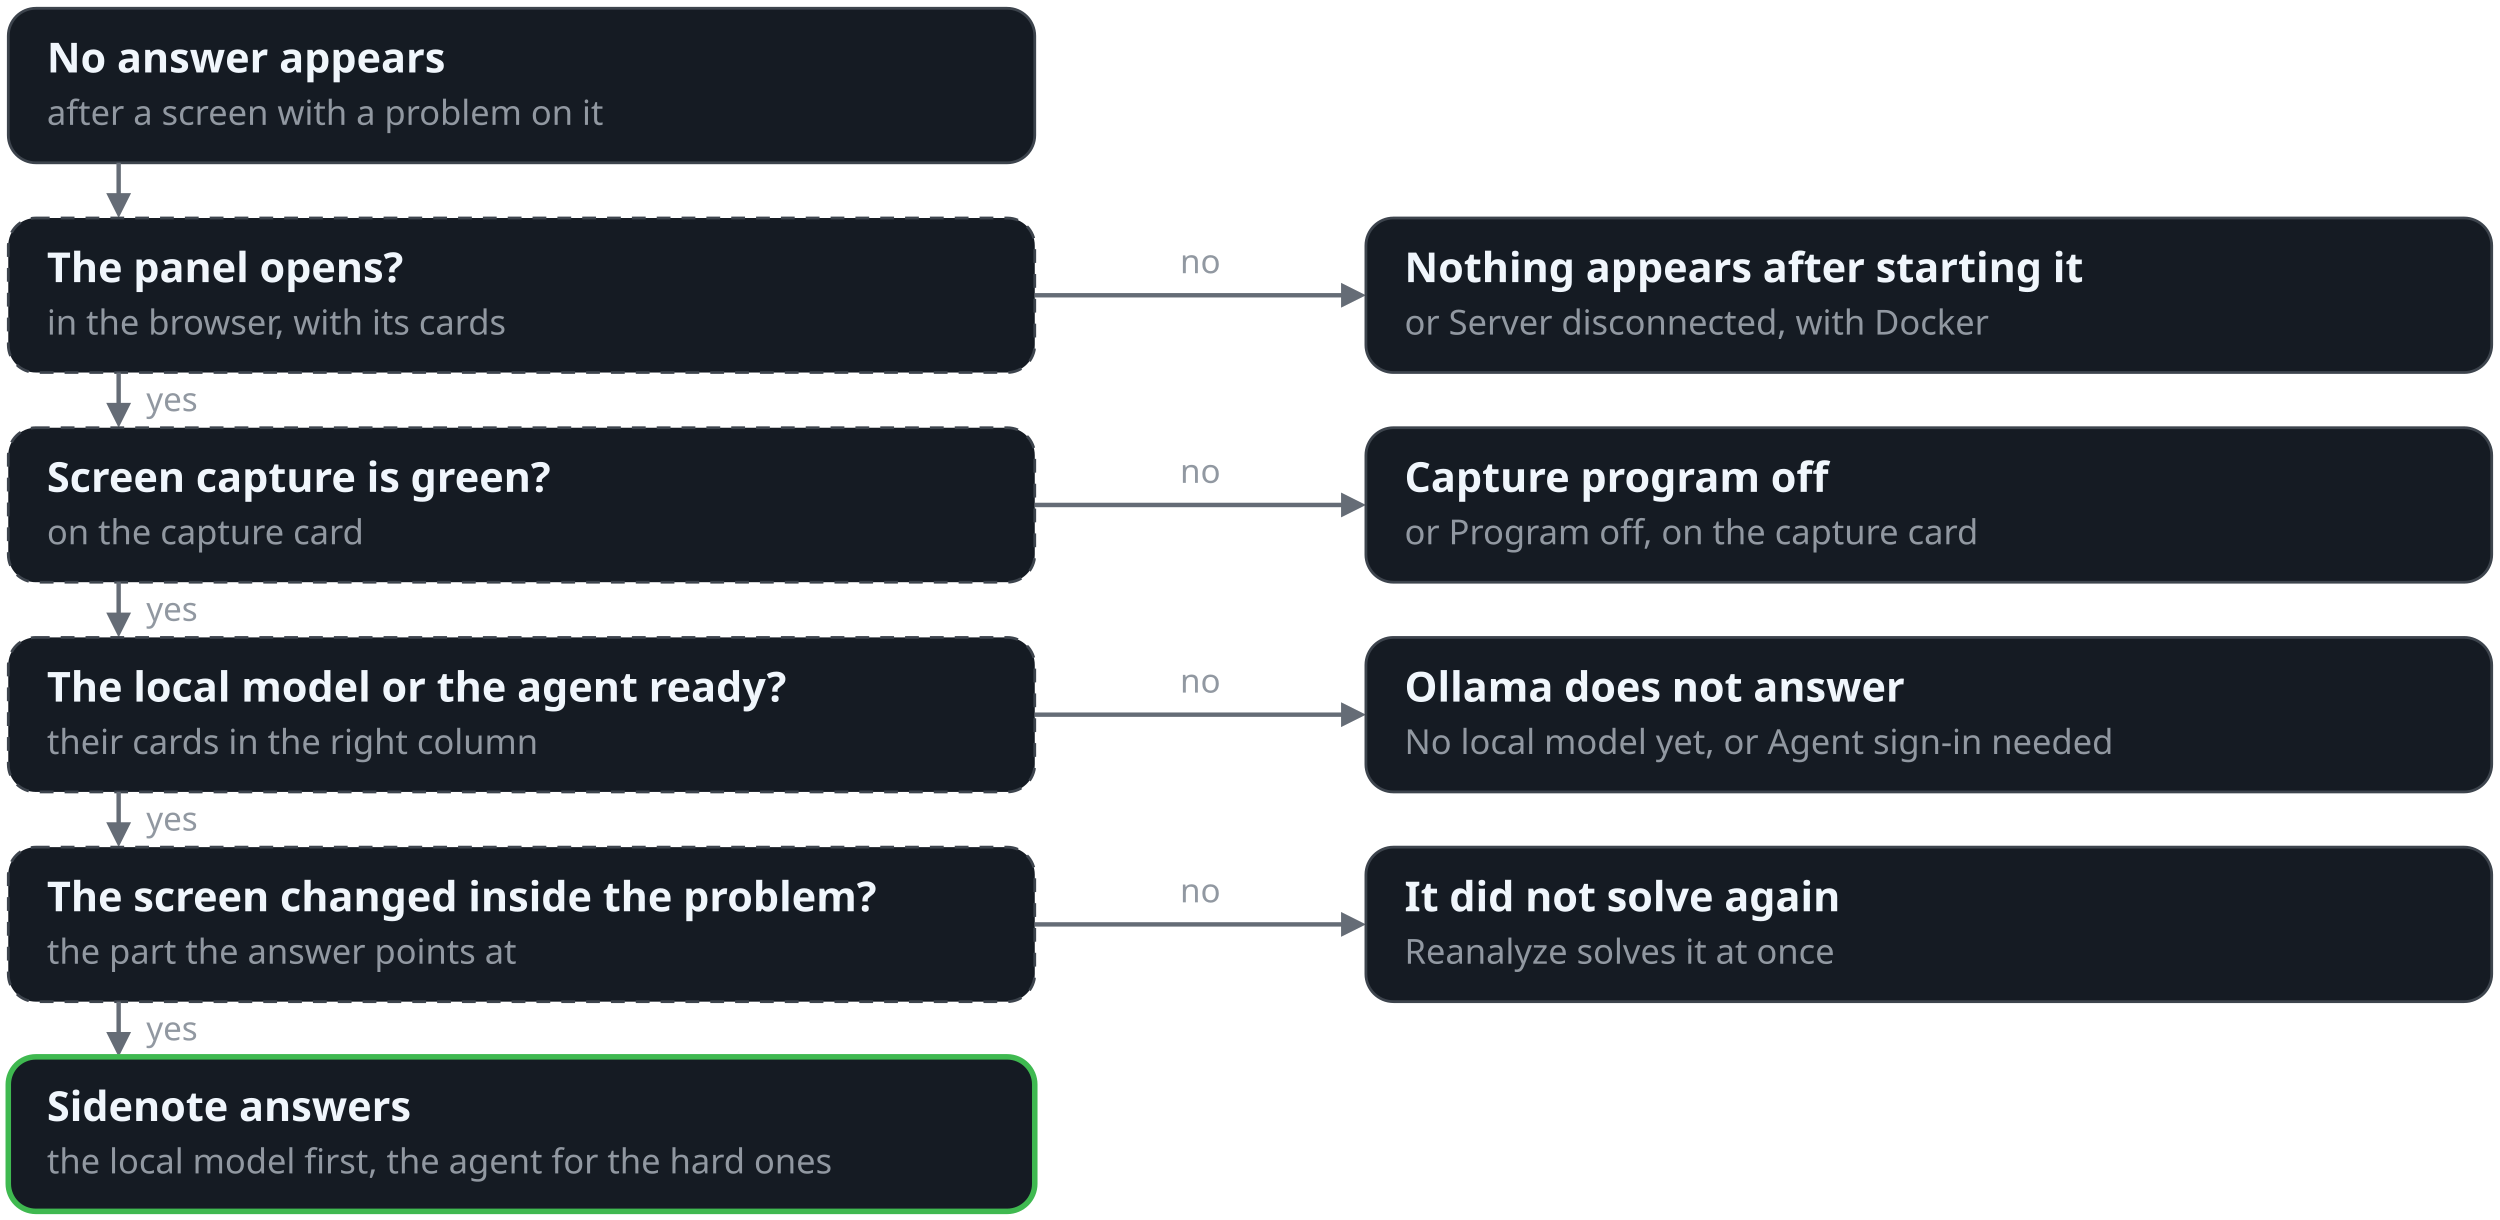
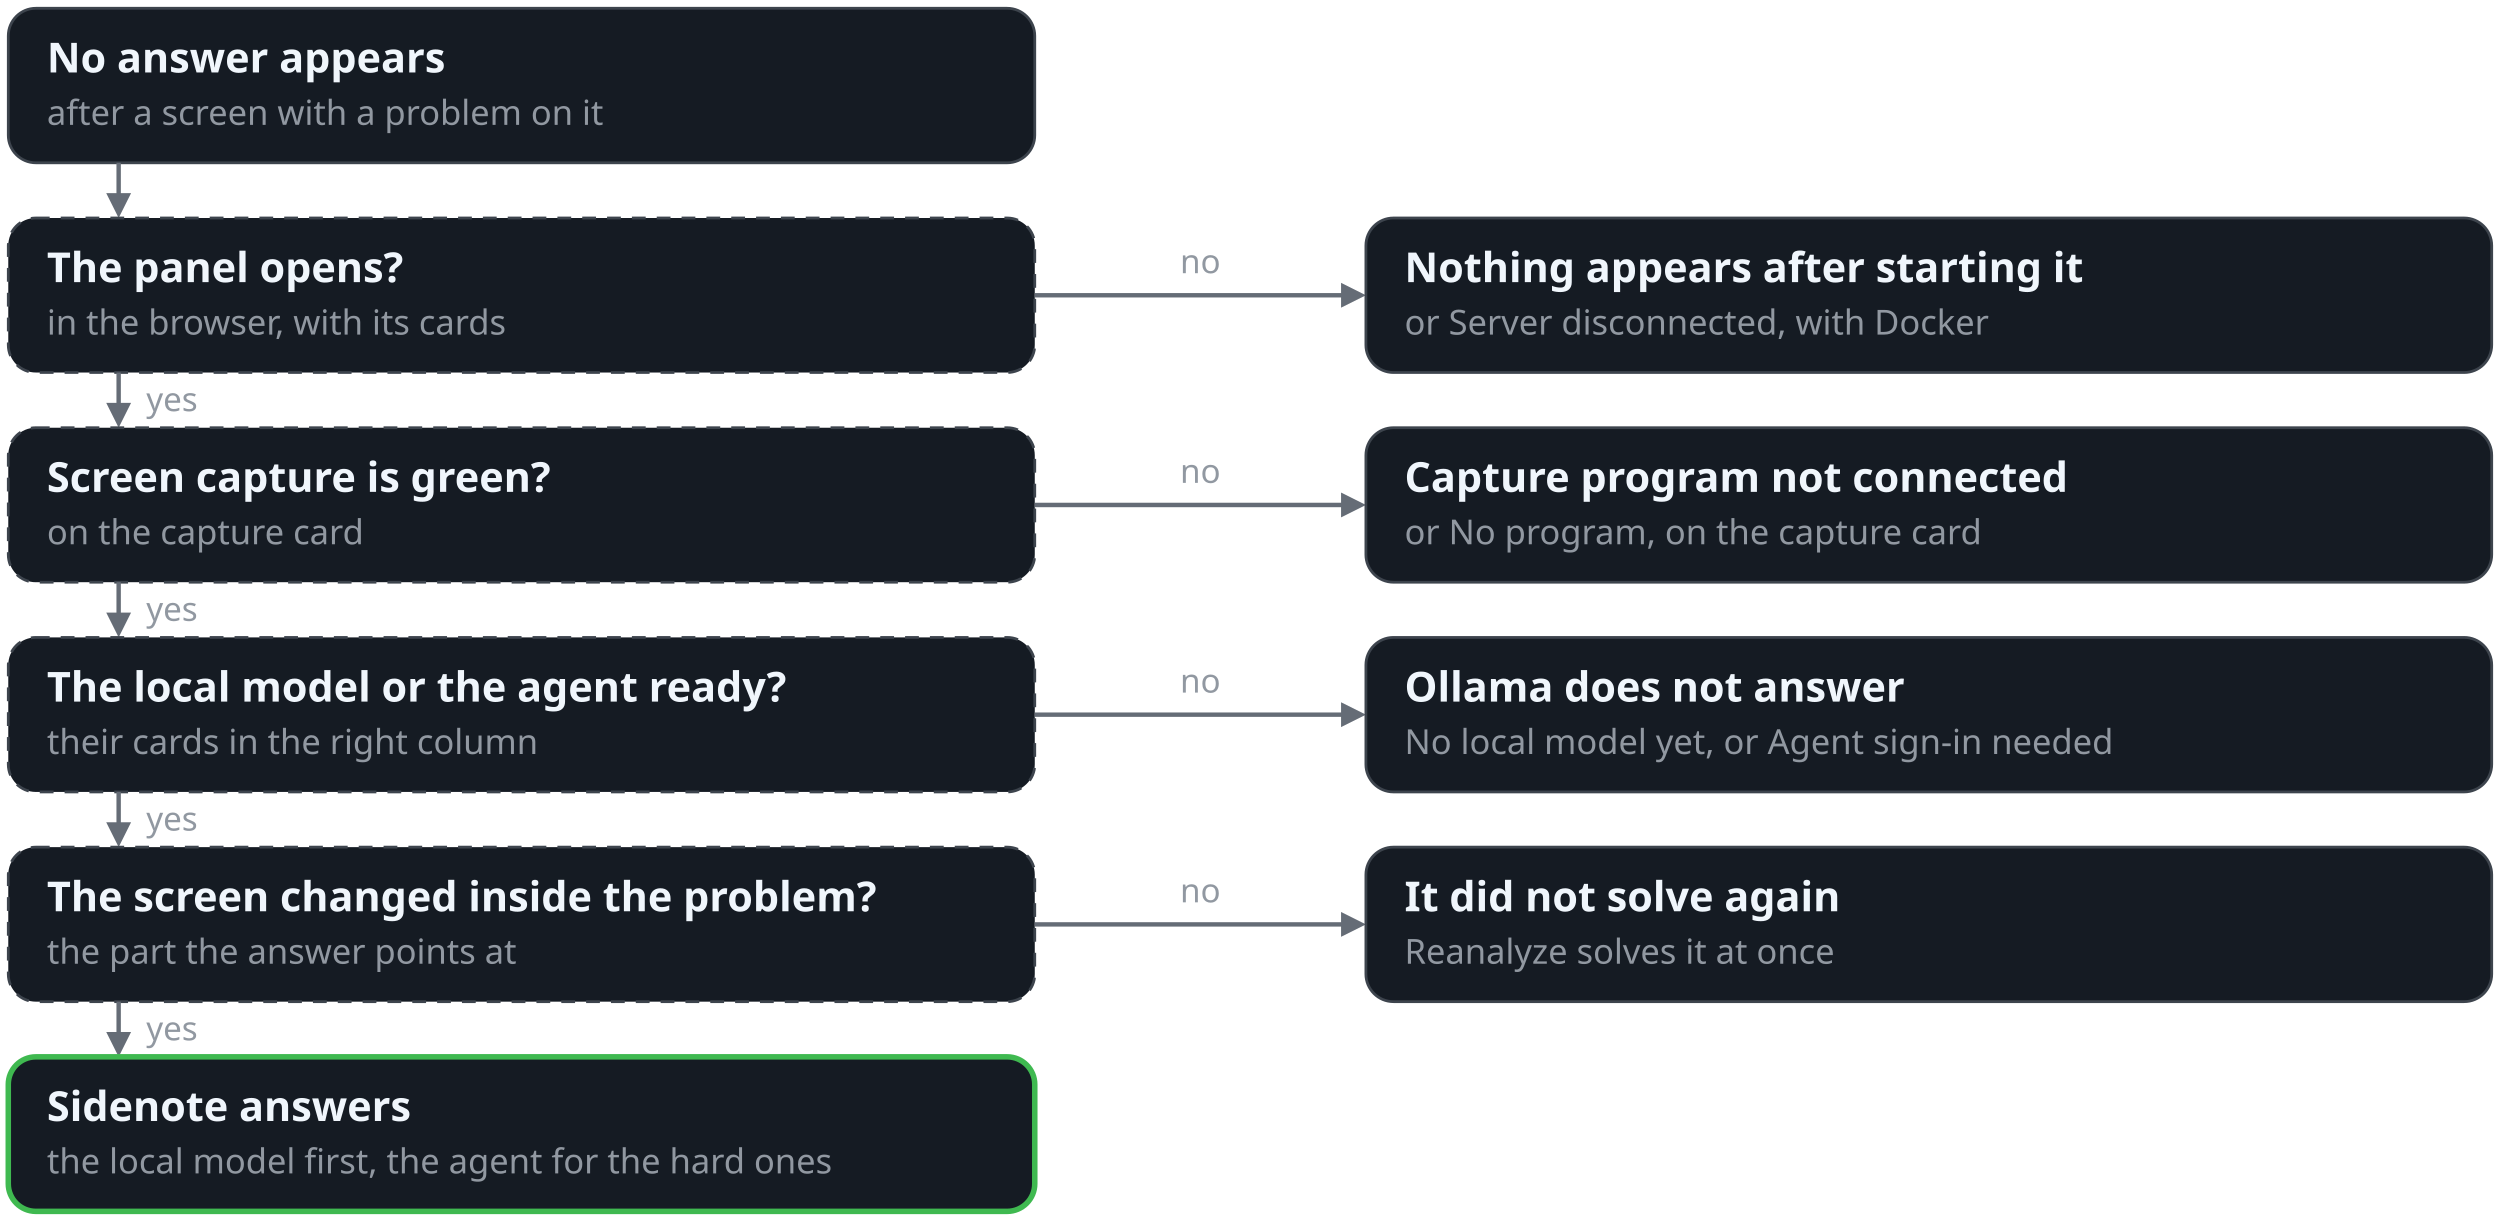
- <svg xmlns="http://www.w3.org/2000/svg" viewBox="-3 -3 906 442" width="906" height="442" font-family="-apple-system, BlinkMacSystemFont, 'Segoe UI', 'Noto Sans', Helvetica, Arial, sans-serif" role="img" aria-label="When no answer comes, four questions in turn. The panel does not open: Nothing appears after starting it, or Server disconnected with Docker. Screen capture is not green on the capture card: Capture program off, or Program off. Neither the local model nor the agent is ready: Ollama does not answer, No local model yet, or Agent sign-in needed. The screen changed outside the problem: it did not solve again, and Reanalyze solves it at once. With all four, Sidenote answers">
+ <svg xmlns="http://www.w3.org/2000/svg" viewBox="-3 -3 906 442" width="906" height="442" font-family="-apple-system, BlinkMacSystemFont, 'Segoe UI', 'Noto Sans', Helvetica, Arial, sans-serif" role="img" aria-label="When no answer comes, four questions in turn. The panel does not open: Nothing appears after starting it, or Server disconnected with Docker. Screen capture is not green on the capture card: Capture program not connected, or No program. Neither the local model nor the agent is ready: Ollama does not answer, No local model yet, or Agent sign-in needed. The screen changed outside the problem: it did not solve again, and Reanalyze solves it at once. With all four, Sidenote answers">
  <rect x="0" y="0" width="372" height="56" rx="10" fill="#151b23" stroke="#3d444d" stroke-width="1" />
  <text x="14" y="23.25" font-size="15" font-weight="600" fill="#f0f6fc" text-anchor="start" data-box="14,358">No answer appears</text>
  <text x="14" y="42.25" font-size="12.5" fill="#9198a1" text-anchor="start" data-box="14,358">after a screen with a problem on it</text>
  <path d="M40,56 L40,69" fill="none" stroke="#656c76" stroke-width="1.6" stroke-linejoin="round" />
  <path d="M40,76 L35.5,67.0 L44.5,67.0 Z" fill="#656c76" data-tip="40,76" />
  <rect x="0" y="76" width="372" height="56" rx="10" fill="#151b23" stroke="#3d444d" stroke-width="1" stroke-dasharray="5 4" />
  <text x="14" y="99.25" font-size="15" font-weight="600" fill="#f0f6fc" text-anchor="start" data-box="14,358">The panel opens?</text>
  <text x="14" y="118.25" font-size="12.5" fill="#9198a1" text-anchor="start" data-box="14,358">in the browser, with its cards</text>
  <path d="M372,104 L485,104" fill="none" stroke="#656c76" stroke-width="1.6" stroke-linejoin="round" />
  <path d="M492,104 L483.0,108.5 L483.0,99.5 Z" fill="#656c76" data-tip="492,104" />
  <text x="432" y="96" font-size="12" fill="#9198a1" text-anchor="middle" data-box="382,482">no</text>
  <rect x="492" y="76" width="408" height="56" rx="10" fill="#151b23" stroke="#3d444d" stroke-width="1" />
  <text x="506" y="99.25" font-size="15" font-weight="600" fill="#f0f6fc" text-anchor="start" data-box="506,886">Nothing appears after starting it</text>
  <text x="506" y="118.25" font-size="12.5" fill="#9198a1" text-anchor="start" data-box="506,886">or Server disconnected, with Docker</text>
  <path d="M40,132 L40,145" fill="none" stroke="#656c76" stroke-width="1.6" stroke-linejoin="round" />
  <path d="M40,152 L35.5,143.0 L44.5,143.0 Z" fill="#656c76" data-tip="40,152" />
  <text x="50" y="146" font-size="12" fill="#9198a1" text-anchor="start" data-box="50,120">yes</text>
  <rect x="0" y="152" width="372" height="56" rx="10" fill="#151b23" stroke="#3d444d" stroke-width="1" stroke-dasharray="5 4" />
  <text x="14" y="175.25" font-size="15" font-weight="600" fill="#f0f6fc" text-anchor="start" data-box="14,358">Screen capture is green?</text>
  <text x="14" y="194.25" font-size="12.5" fill="#9198a1" text-anchor="start" data-box="14,358">on the capture card</text>
  <path d="M372,180 L485,180" fill="none" stroke="#656c76" stroke-width="1.6" stroke-linejoin="round" />
  <path d="M492,180 L483.0,184.5 L483.0,175.5 Z" fill="#656c76" data-tip="492,180" />
  <text x="432" y="172" font-size="12" fill="#9198a1" text-anchor="middle" data-box="382,482">no</text>
  <rect x="492" y="152" width="408" height="56" rx="10" fill="#151b23" stroke="#3d444d" stroke-width="1" />
-   <text x="506" y="175.25" font-size="15" font-weight="600" fill="#f0f6fc" text-anchor="start" data-box="506,886">Capture program off</text>
-   <text x="506" y="194.25" font-size="12.5" fill="#9198a1" text-anchor="start" data-box="506,886">or Program off, on the capture card</text>
+   <text x="506" y="175.25" font-size="15" font-weight="600" fill="#f0f6fc" text-anchor="start" data-box="506,886">Capture program not connected</text>
+   <text x="506" y="194.25" font-size="12.5" fill="#9198a1" text-anchor="start" data-box="506,886">or No program, on the capture card</text>
  <path d="M40,208 L40,221" fill="none" stroke="#656c76" stroke-width="1.6" stroke-linejoin="round" />
  <path d="M40,228 L35.5,219.0 L44.5,219.0 Z" fill="#656c76" data-tip="40,228" />
  <text x="50" y="222" font-size="12" fill="#9198a1" text-anchor="start" data-box="50,120">yes</text>
  <rect x="0" y="228" width="372" height="56" rx="10" fill="#151b23" stroke="#3d444d" stroke-width="1" stroke-dasharray="5 4" />
  <text x="14" y="251.25" font-size="15" font-weight="600" fill="#f0f6fc" text-anchor="start" data-box="14,358">The local model or the agent ready?</text>
  <text x="14" y="270.25" font-size="12.5" fill="#9198a1" text-anchor="start" data-box="14,358">their cards in the right column</text>
  <path d="M372,256 L485,256" fill="none" stroke="#656c76" stroke-width="1.6" stroke-linejoin="round" />
  <path d="M492,256 L483.0,260.5 L483.0,251.5 Z" fill="#656c76" data-tip="492,256" />
  <text x="432" y="248" font-size="12" fill="#9198a1" text-anchor="middle" data-box="382,482">no</text>
  <rect x="492" y="228" width="408" height="56" rx="10" fill="#151b23" stroke="#3d444d" stroke-width="1" />
  <text x="506" y="251.25" font-size="15" font-weight="600" fill="#f0f6fc" text-anchor="start" data-box="506,886">Ollama does not answer</text>
  <text x="506" y="270.25" font-size="12.5" fill="#9198a1" text-anchor="start" data-box="506,886">No local model yet, or Agent sign-in needed</text>
  <path d="M40,284 L40,297" fill="none" stroke="#656c76" stroke-width="1.6" stroke-linejoin="round" />
  <path d="M40,304 L35.5,295.0 L44.5,295.0 Z" fill="#656c76" data-tip="40,304" />
  <text x="50" y="298" font-size="12" fill="#9198a1" text-anchor="start" data-box="50,120">yes</text>
  <rect x="0" y="304" width="372" height="56" rx="10" fill="#151b23" stroke="#3d444d" stroke-width="1" stroke-dasharray="5 4" />
  <text x="14" y="327.25" font-size="15" font-weight="600" fill="#f0f6fc" text-anchor="start" data-box="14,358">The screen changed inside the problem?</text>
  <text x="14" y="346.25" font-size="12.5" fill="#9198a1" text-anchor="start" data-box="14,358">the part the answer points at</text>
  <path d="M372,332 L485,332" fill="none" stroke="#656c76" stroke-width="1.6" stroke-linejoin="round" />
  <path d="M492,332 L483.0,336.5 L483.0,327.5 Z" fill="#656c76" data-tip="492,332" />
  <text x="432" y="324" font-size="12" fill="#9198a1" text-anchor="middle" data-box="382,482">no</text>
  <rect x="492" y="304" width="408" height="56" rx="10" fill="#151b23" stroke="#3d444d" stroke-width="1" />
  <text x="506" y="327.25" font-size="15" font-weight="600" fill="#f0f6fc" text-anchor="start" data-box="506,886">It did not solve again</text>
  <text x="506" y="346.25" font-size="12.5" fill="#9198a1" text-anchor="start" data-box="506,886">Reanalyze solves it at once</text>
  <path d="M40,360 L40,373" fill="none" stroke="#656c76" stroke-width="1.6" stroke-linejoin="round" />
  <path d="M40,380 L35.5,371.0 L44.5,371.0 Z" fill="#656c76" data-tip="40,380" />
  <text x="50" y="374" font-size="12" fill="#9198a1" text-anchor="start" data-box="50,120">yes</text>
  <rect x="0" y="380" width="372" height="56" rx="10" fill="#151b23" stroke="#3fb950" stroke-width="2" />
  <text x="14" y="403.25" font-size="15" font-weight="600" fill="#f0f6fc" text-anchor="start" data-box="14,358">Sidenote answers</text>
  <text x="14" y="422.25" font-size="12.5" fill="#9198a1" text-anchor="start" data-box="14,358">the local model first, the agent for the hard ones</text>
</svg>
